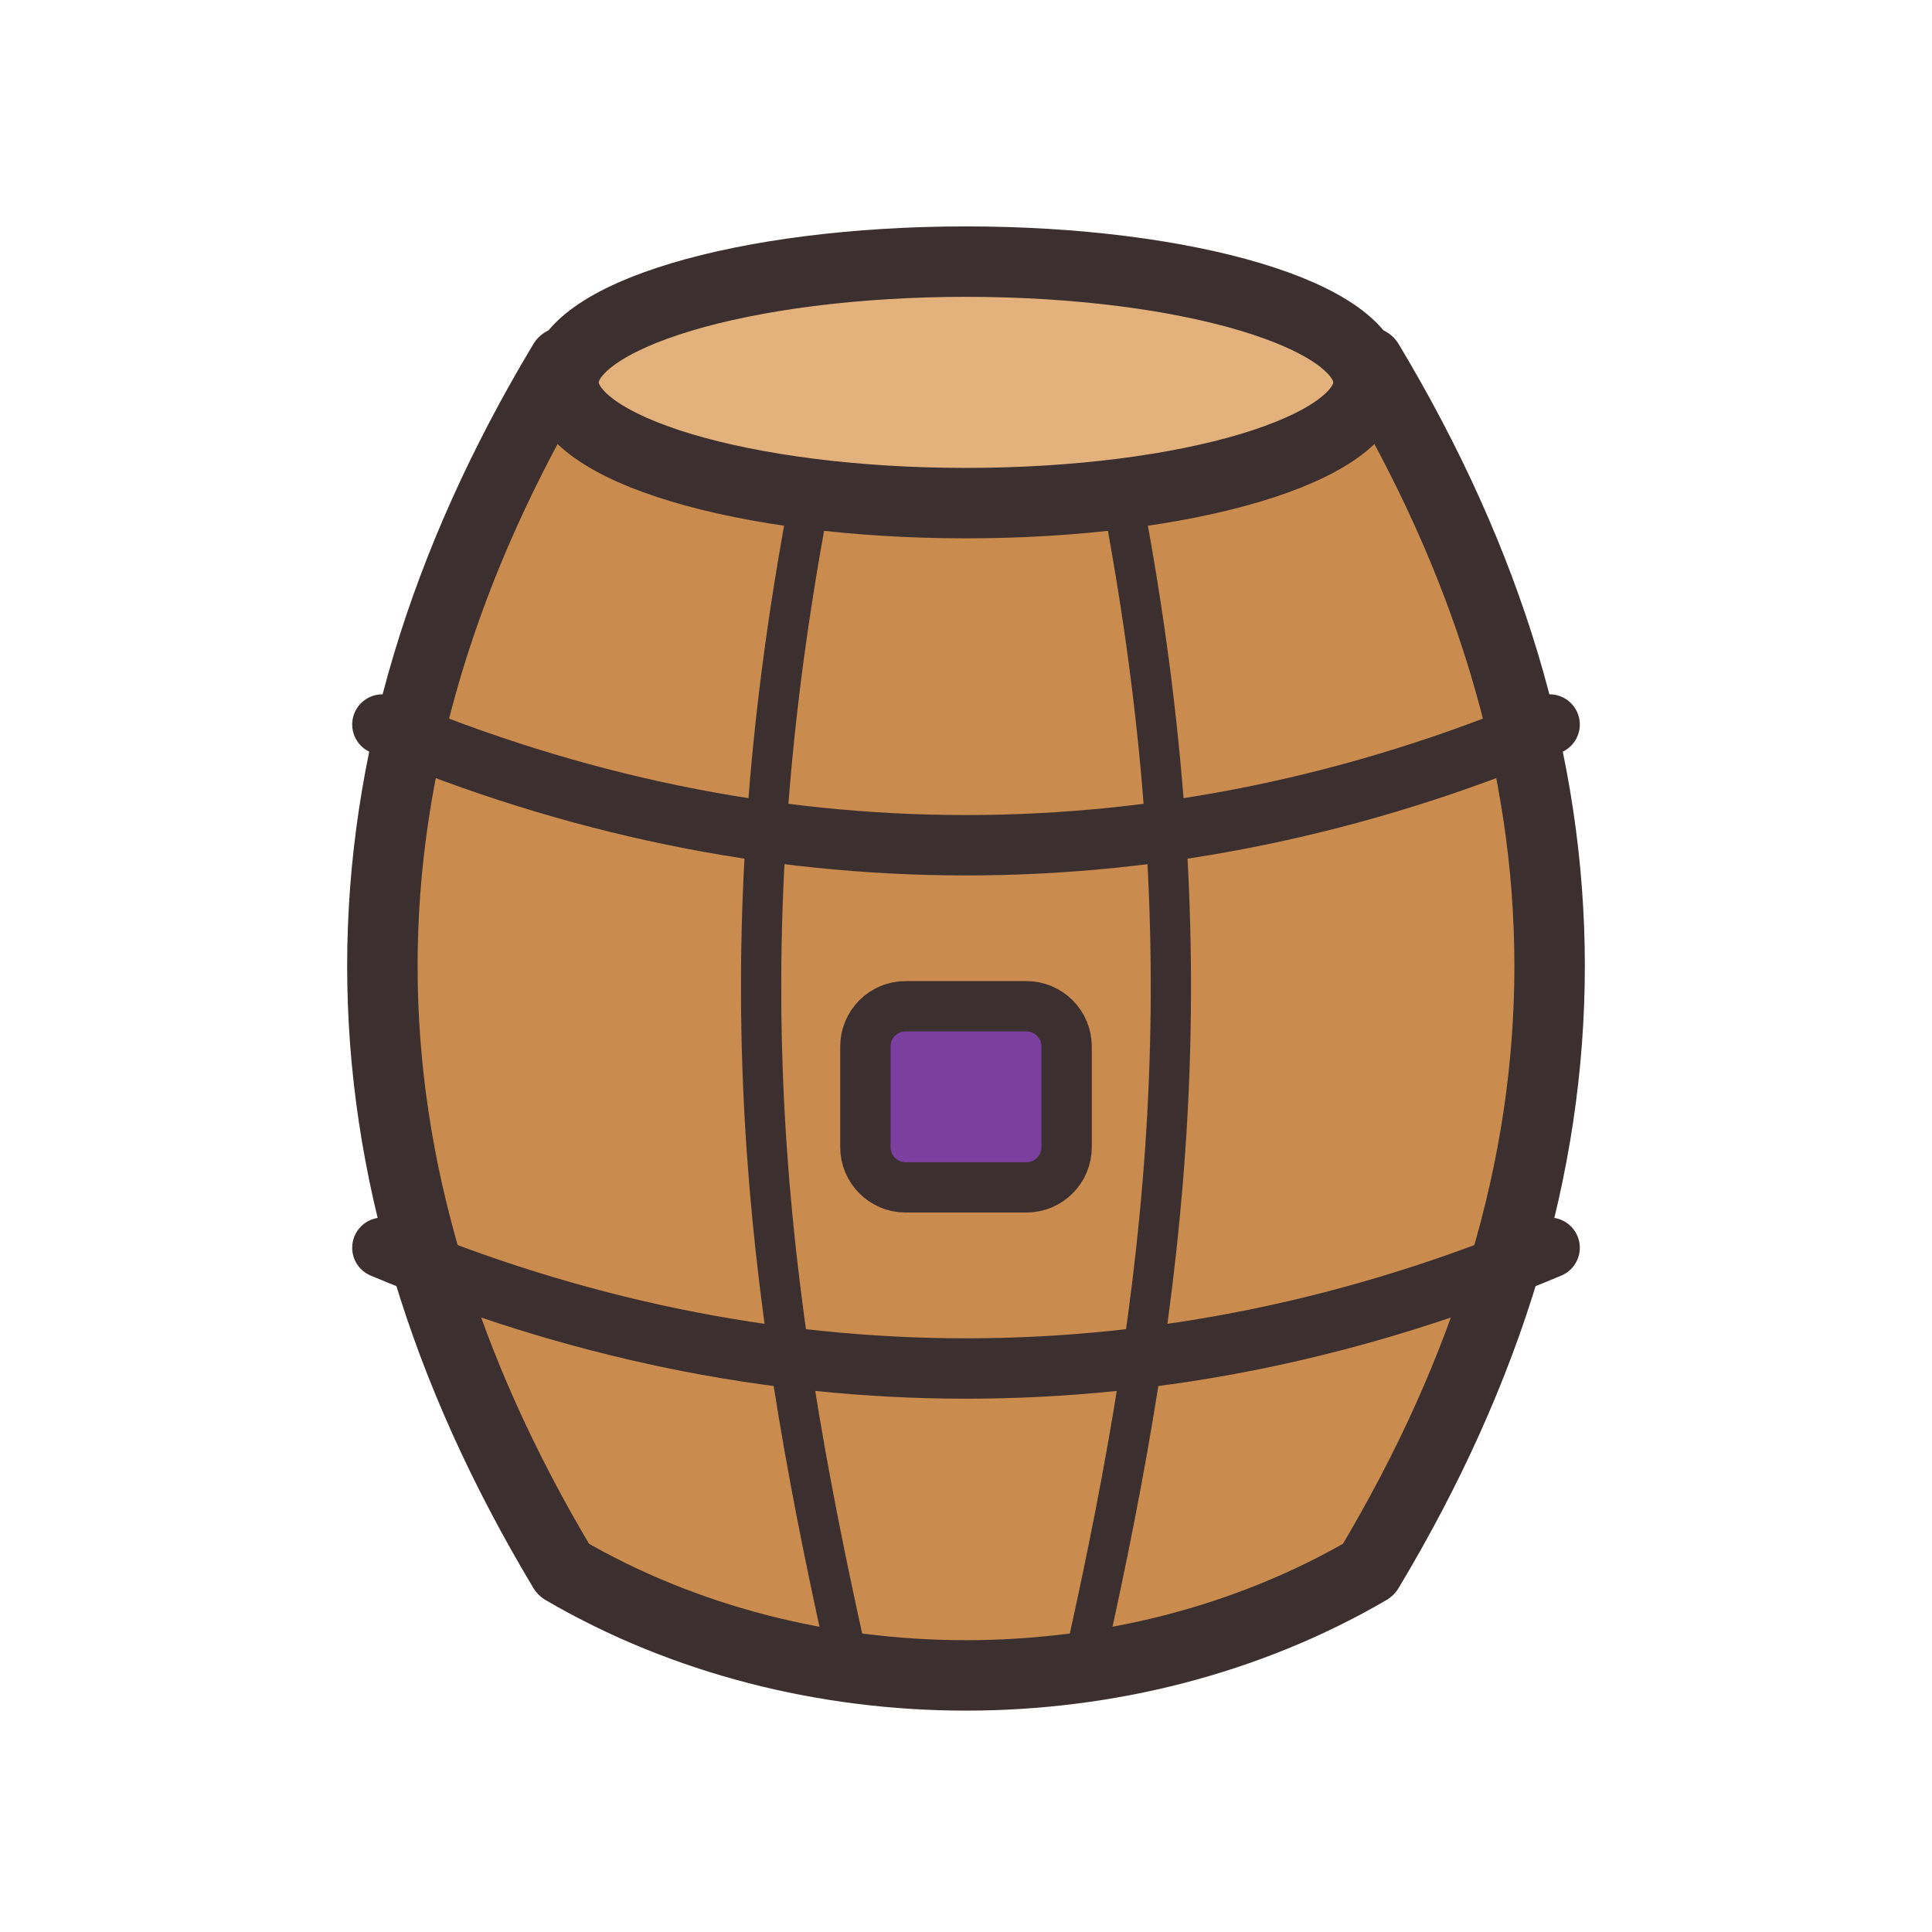
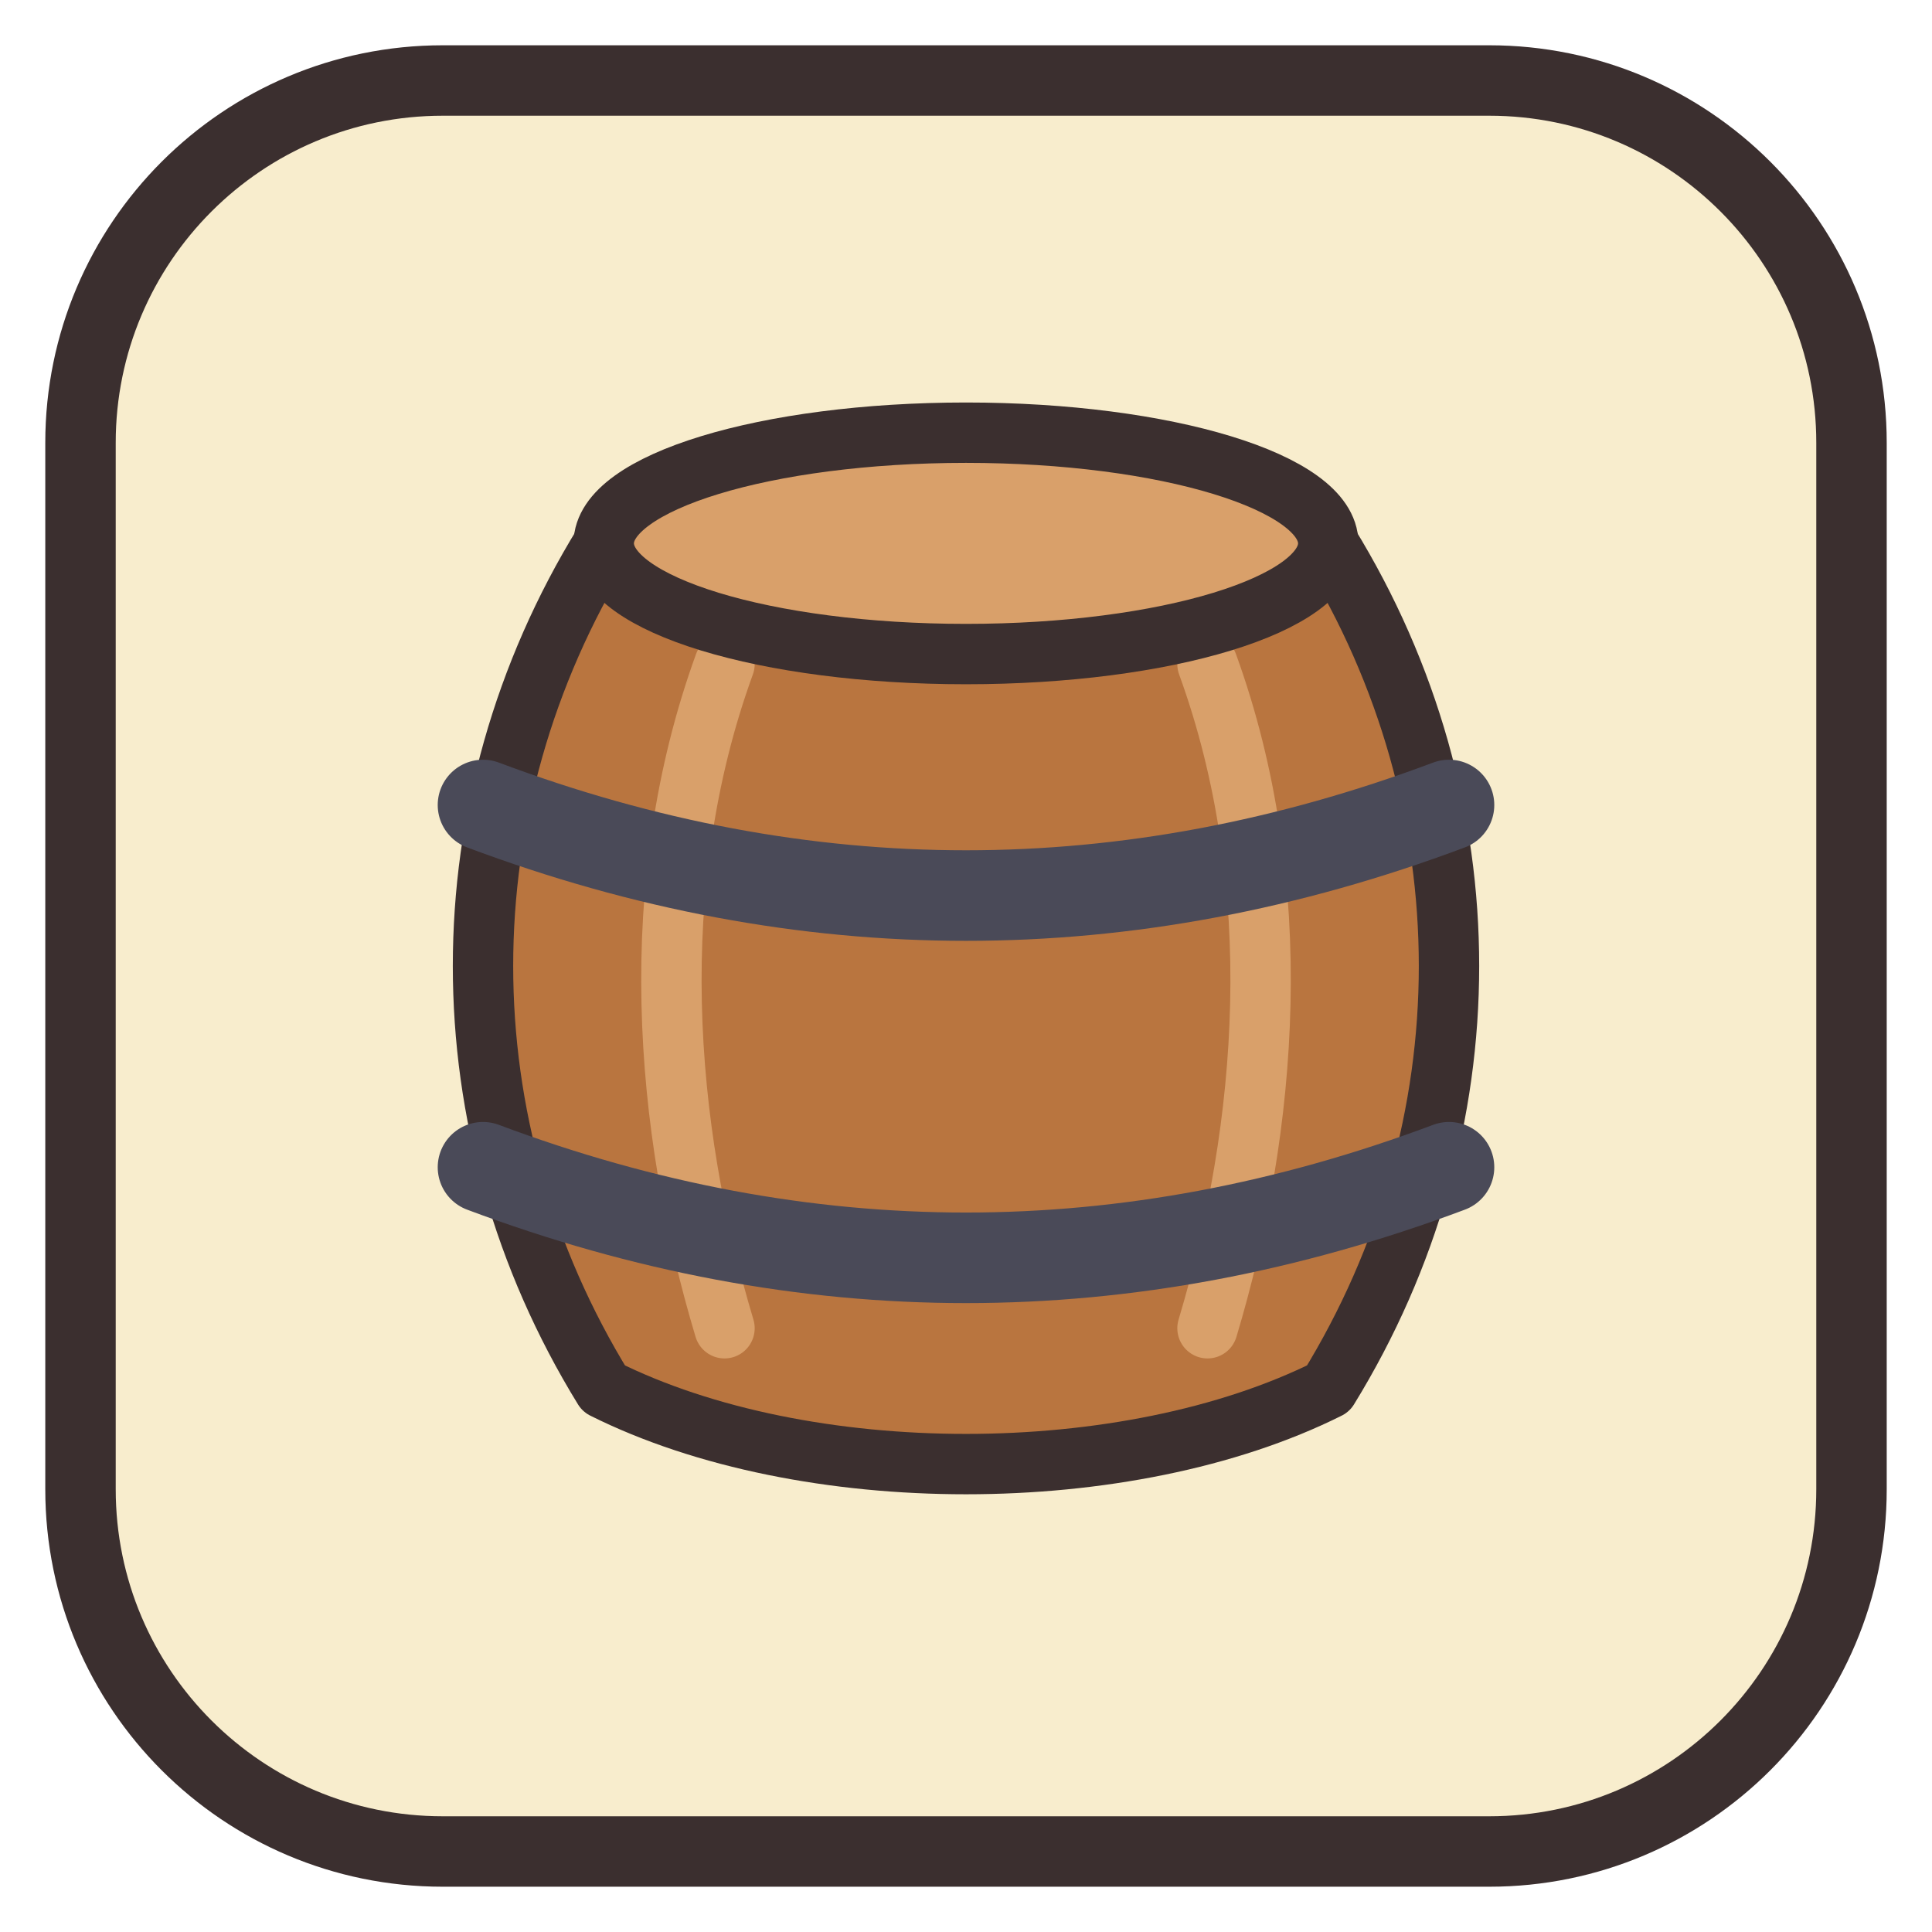
<svg xmlns="http://www.w3.org/2000/svg" width="96" height="96" viewBox="0 0 96 96">
-   <g fill="none" stroke="#3B2F2F" stroke-width="3.5" stroke-linejoin="round" stroke-linecap="round">
-     <path d="M28 18 C16 38 16 58 28 78 C40 85 56 85 68 78 C80 58 80 38 68 18 C56 24 40 24 28 18 Z" fill="#C98B4E" />
-     <ellipse cx="48" cy="19" rx="20" ry="6" fill="#E3B27C" />
-     <path d="M19 36 C38 44 58 44 77 36 M19 62 C38 70 58 70 77 62" stroke-width="3" />
-     <path d="M40 26 C36 48 38 64 42 82 M56 26 C60 48 58 64 54 82" stroke-width="2" />
-     <rect x="43" y="50" width="10" height="9" rx="2" fill="#7B3FA0" stroke-width="2.5" />
+   <defs>
+     <clipPath id="t">
+       <rect x="4" y="4" width="88" height="88" rx="18" />
+     </clipPath>
+   </defs>
+   <rect x="4" y="4" width="88" height="88" rx="18" fill="#F8EDCD" />
+   <g clip-path="url(#t)" />
+   <g fill="none" stroke="#3B2F2F" stroke-width="3" stroke-linejoin="round" stroke-linecap="round">
+     <g transform="translate(48 48) scale(1.0) translate(-48 -48)">
+       <path d="M30 27 C22 40 22 56 30 69 C40 74 56 74 66 69 C74 56 74 40 66 27 C56 31 40 31 30 27 Z" fill="#B9753F" />
+       <path d="M36 33 C32 44 33 56 36 66 M60 33 C64 44 63 56 60 66" stroke="#D9A06A" stroke-width="3" />
+       <ellipse cx="48" cy="27" rx="18" ry="5.5" fill="#D9A06A" />
+       <path d="M24 40 C40 46 56 46 72 40 M24 58 C40 64 56 64 72 58" stroke="#4A4A58" stroke-width="4.5" />
+     </g>
  </g>
+   <rect x="4" y="4" width="88" height="88" rx="18" fill="none" stroke="#3B2F2F" stroke-width="3.5" />
</svg>
